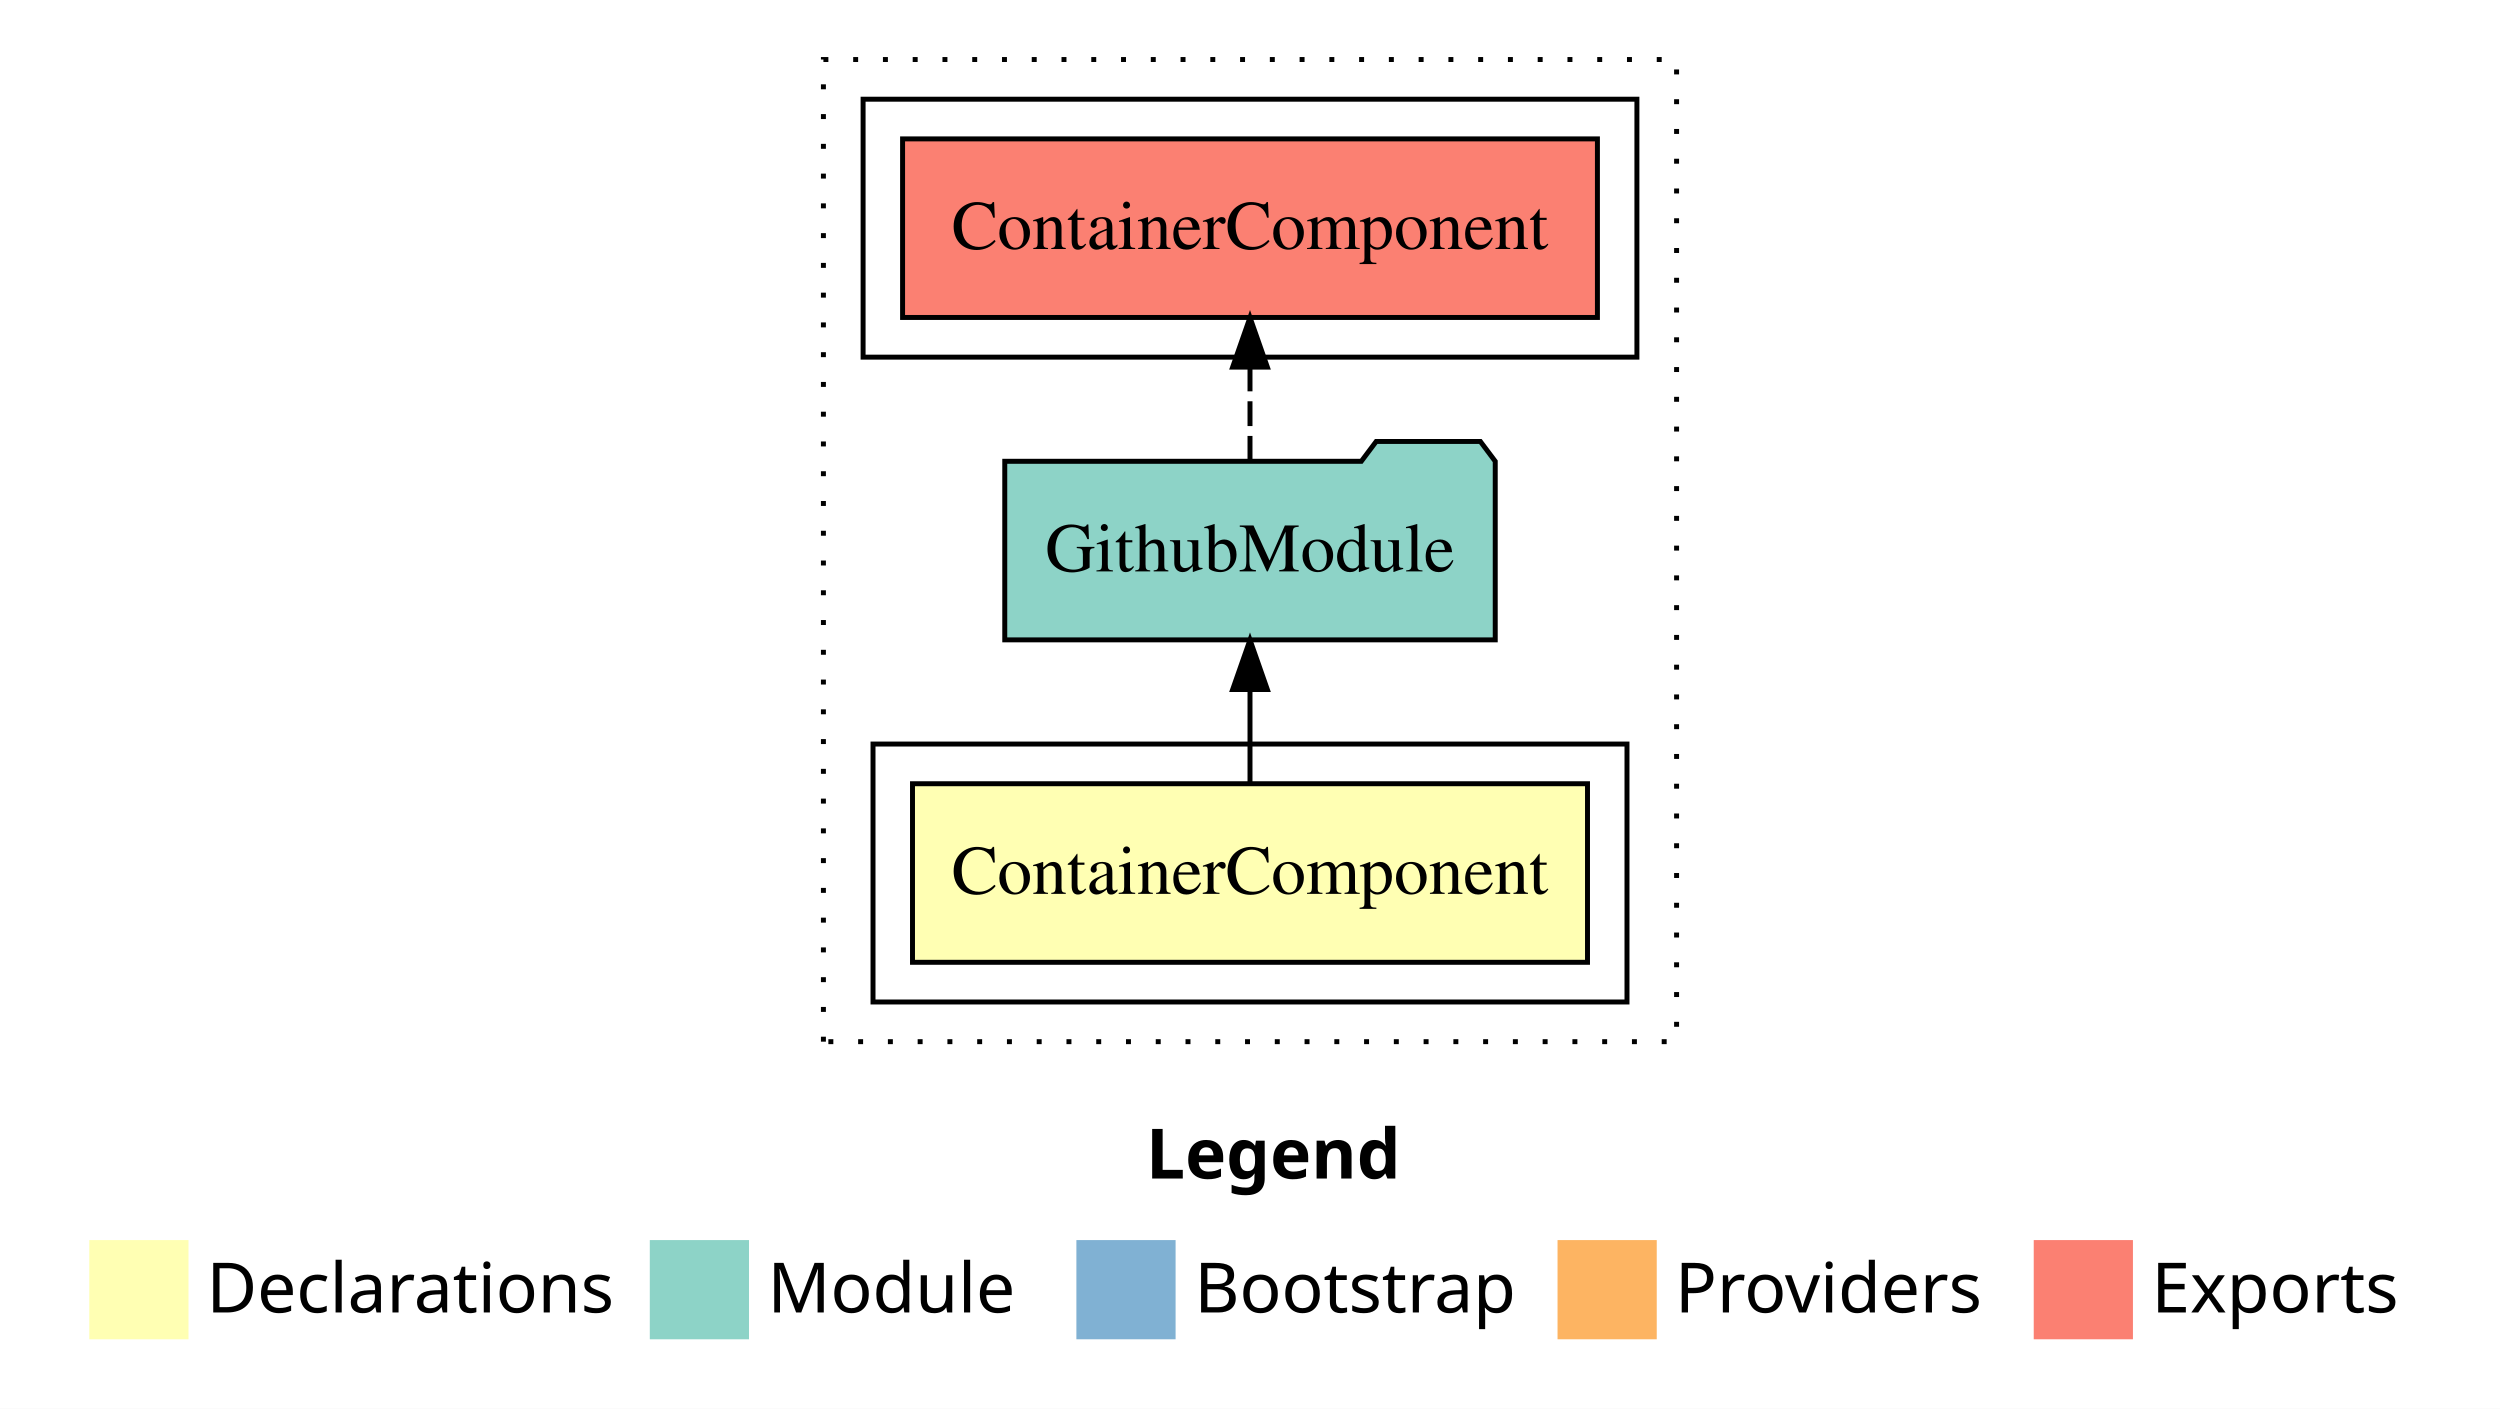
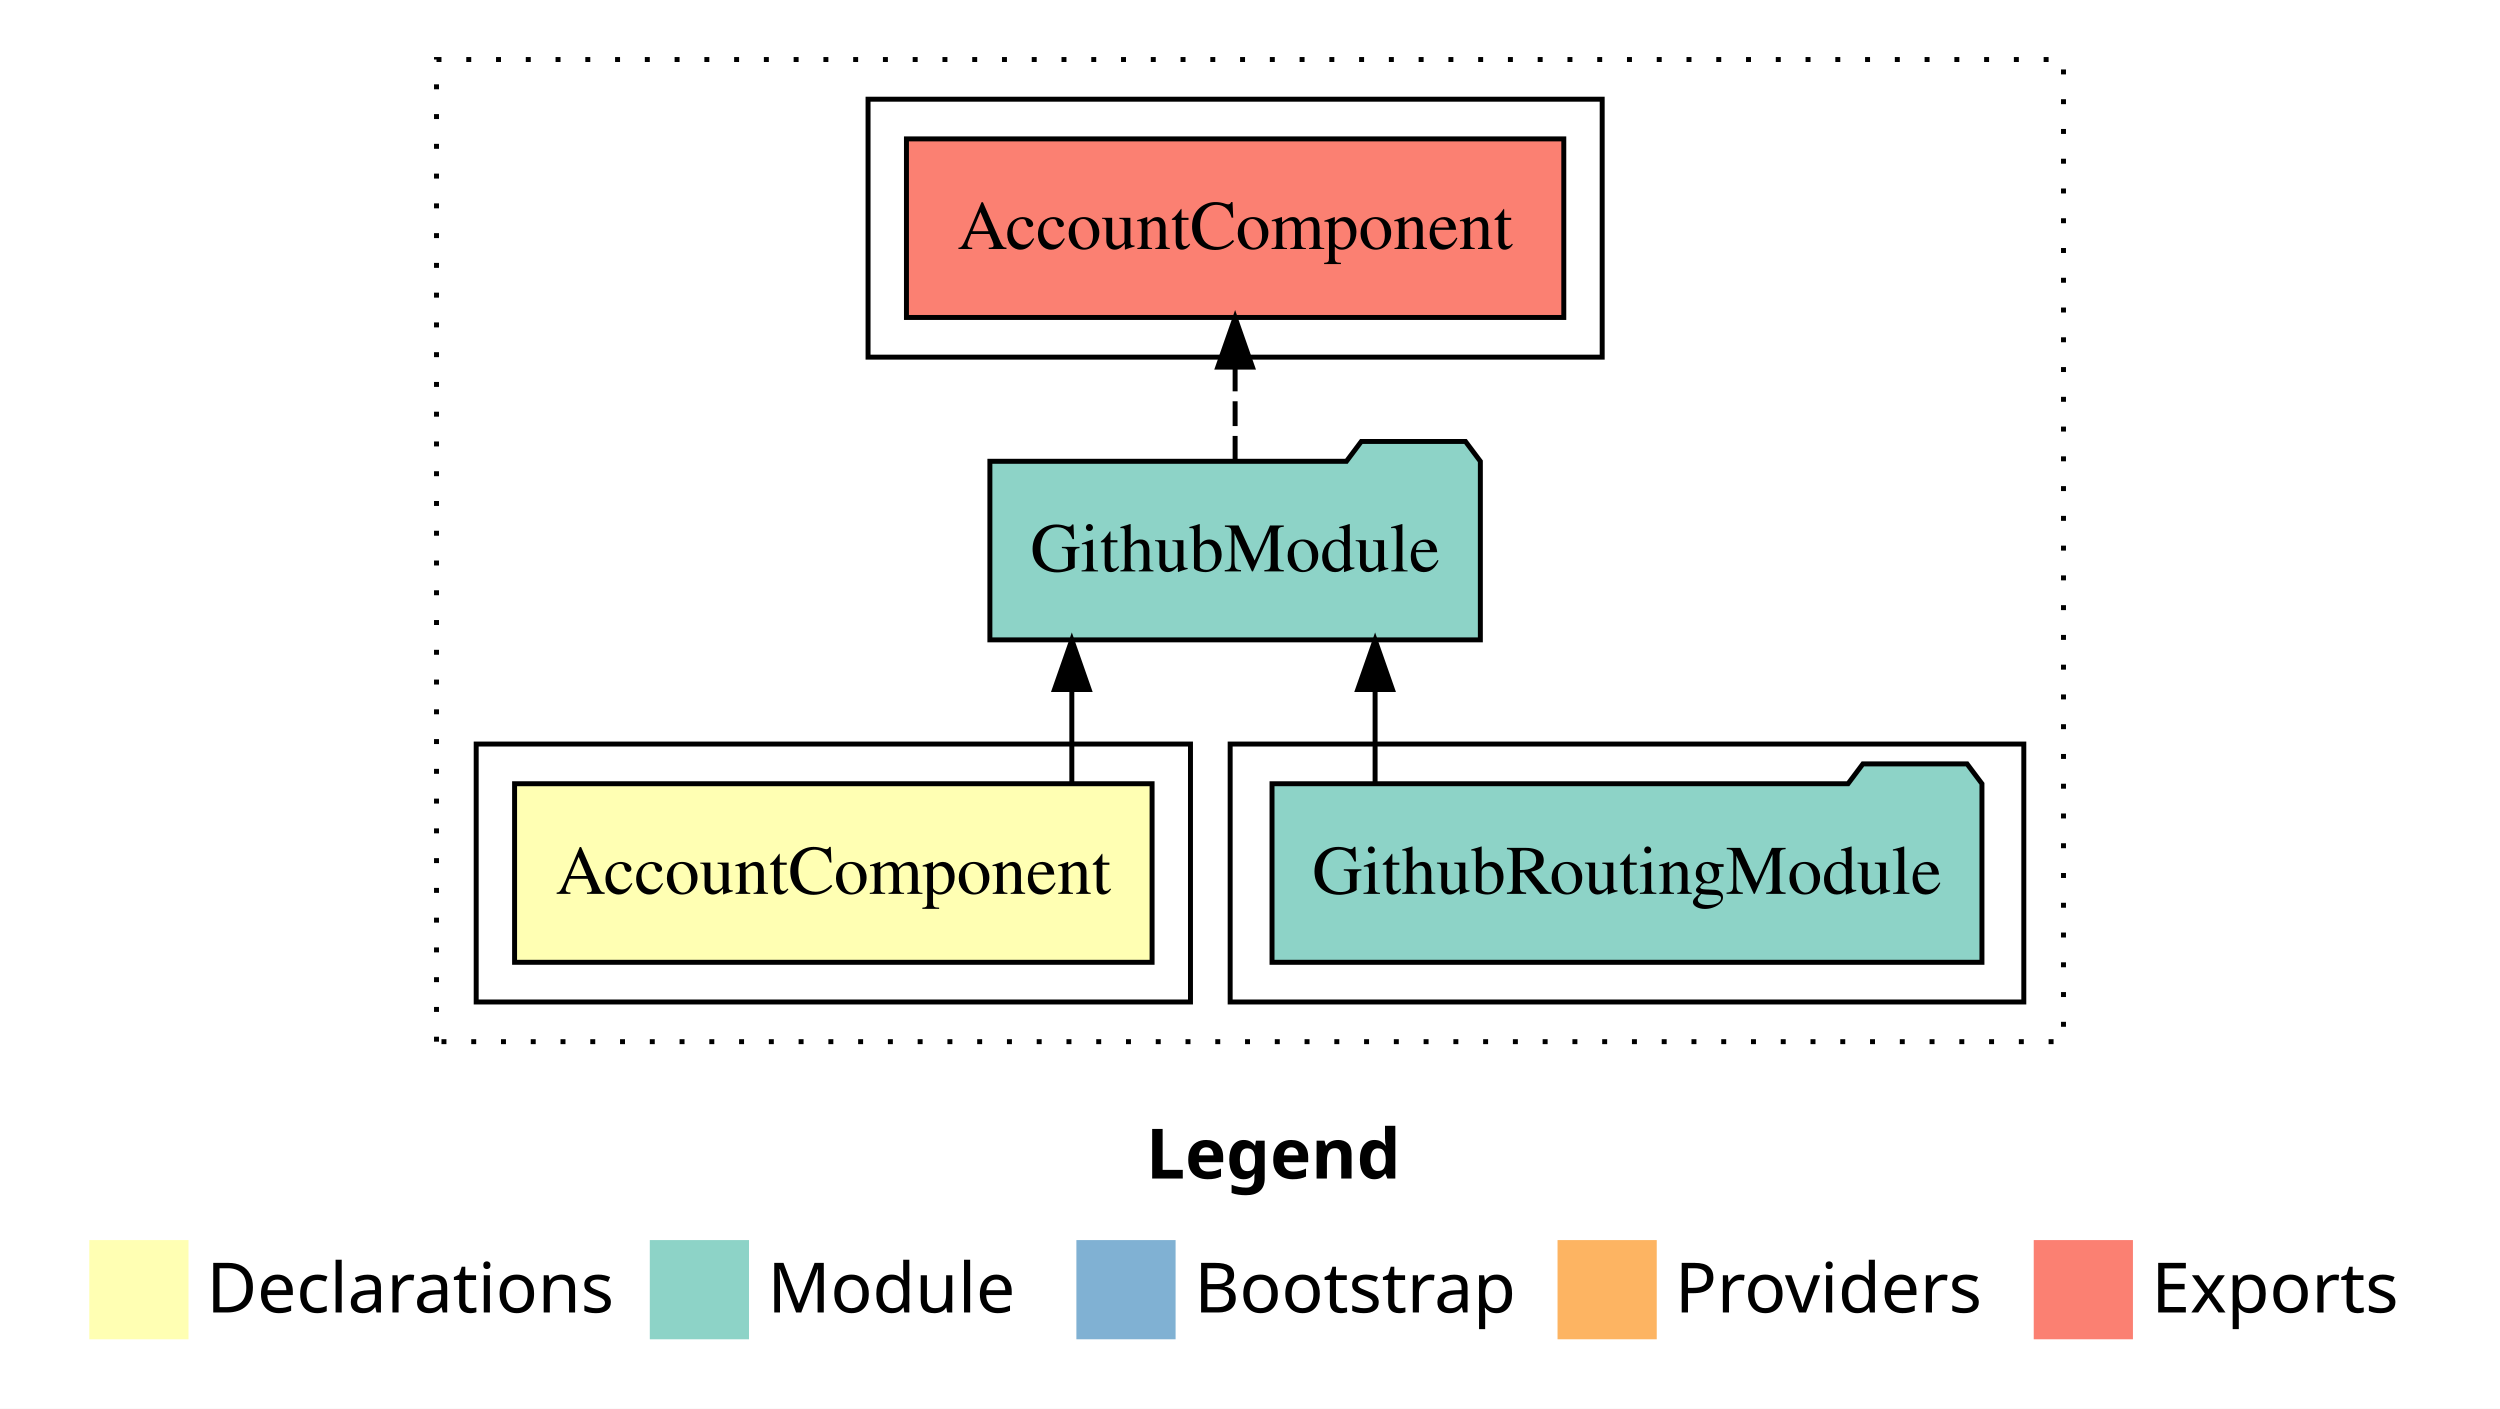
<svg xmlns="http://www.w3.org/2000/svg" width="504pt" height="284pt" viewBox="0.00 0.00 504.00 284.00">
  <g id="graph0" class="graph" transform="scale(1 1) rotate(0) translate(4 280)">
    <polygon fill="white" stroke="transparent" points="-4,4 -4,-280 500,-280 500,4 -4,4" />
    <text text-anchor="start" x="227.01" y="-42.4" font-family="sans-serif" font-weight="bold" font-size="14.00">Legend</text>
    <polygon fill="#ffffb3" stroke="transparent" points="14,-10 14,-30 34,-30 34,-10 14,-10" />
    <text text-anchor="start" x="37.63" y="-15.4" font-family="sans-serif" font-size="14.00">  Declarations</text>
    <polygon fill="#8dd3c7" stroke="transparent" points="127,-10 127,-30 147,-30 147,-10 127,-10" />
    <text text-anchor="start" x="150.73" y="-15.4" font-family="sans-serif" font-size="14.00">  Module</text>
    <polygon fill="#80b1d3" stroke="transparent" points="213,-10 213,-30 233,-30 233,-10 213,-10" />
    <text text-anchor="start" x="236.78" y="-15.4" font-family="sans-serif" font-size="14.00">  Bootstrap</text>
    <polygon fill="#fdb462" stroke="transparent" points="310,-10 310,-30 330,-30 330,-10 310,-10" />
    <text text-anchor="start" x="333.67" y="-15.4" font-family="sans-serif" font-size="14.00">  Providers</text>
    <polygon fill="#fb8072" stroke="transparent" points="406,-10 406,-30 426,-30 426,-10 406,-10" />
    <text text-anchor="start" x="429.73" y="-15.4" font-family="sans-serif" font-size="14.00">  Exports</text>
    <g id="clust1" class="cluster">
-       <polygon fill="none" stroke="black" stroke-dasharray="1,5" points="162,-70 162,-268 334,-268 334,-70 162,-70" />
+       <polygon fill="none" stroke="black" stroke-dasharray="1,5" points="84,-70 84,-268 412,-268 412,-70 84,-70" />
+     </g>
+     <g id="clust4" class="cluster">
+       <polygon fill="none" stroke="black" points="244,-78 244,-130 404,-130 404,-78 244,-78" />
    </g>
    <g id="clust2" class="cluster">
-       <polygon fill="none" stroke="black" points="172,-78 172,-130 324,-130 324,-78 172,-78" />
+       <polygon fill="none" stroke="black" points="92,-78 92,-130 236,-130 236,-78 92,-78" />
    </g>
    <g id="clust5" class="cluster">
-       <polygon fill="none" stroke="black" points="170,-208 170,-260 326,-260 326,-208 170,-208" />
+       <polygon fill="none" stroke="black" points="171,-208 171,-260 319,-260 319,-208 171,-208" />
    </g>
    <g id="node1" class="node">
-       <polygon fill="#ffffb3" stroke="black" points="316.04,-122 179.96,-122 179.96,-86 316.04,-86 316.04,-122" />
-       <text text-anchor="middle" x="248" y="-99.8" font-family="Times,serif" font-size="14.00">ContainerComponent</text>
+       <polygon fill="#ffffb3" stroke="black" points="228.26,-122 99.74,-122 99.74,-86 228.26,-86 228.26,-122" />
+       <text text-anchor="middle" x="164" y="-99.8" font-family="Times,serif" font-size="14.00">AccountComponent</text>
    </g>
    <g id="node2" class="node">
-       <polygon fill="#8dd3c7" stroke="black" points="297.44,-187 294.44,-191 273.44,-191 270.44,-187 198.56,-187 198.56,-151 297.44,-151 297.44,-187" />
-       <text text-anchor="middle" x="248" y="-164.8" font-family="Times,serif" font-size="14.00">GithubModule</text>
+       <polygon fill="#8dd3c7" stroke="black" points="294.44,-187 291.44,-191 270.44,-191 267.44,-187 195.56,-187 195.56,-151 294.44,-151 294.44,-187" />
+       <text text-anchor="middle" x="245" y="-164.8" font-family="Times,serif" font-size="14.00">GithubModule</text>
    </g>
    <g id="edge1" class="edge">
-       <path fill="none" stroke="black" d="M248,-122.11C248,-122.11 248,-140.99 248,-140.99" />
-       <polygon fill="black" stroke="black" points="244.5,-140.99 248,-150.99 251.5,-140.99 244.5,-140.99" />
+       <path fill="none" stroke="black" d="M212.08,-122.11C212.08,-122.11 212.08,-140.99 212.08,-140.99" />
+       <polygon fill="black" stroke="black" points="208.58,-140.99 212.08,-150.99 215.58,-140.99 208.58,-140.99" />
+     </g>
+     <g id="node4" class="node">
+       <polygon fill="#fb8072" stroke="black" points="311.26,-252 178.74,-252 178.74,-216 311.26,-216 311.26,-252" />
+       <text text-anchor="middle" x="245" y="-229.8" font-family="Times,serif" font-size="14.00">AccountComponent </text>
+     </g>
+     <g id="edge3" class="edge">
+       <path fill="none" stroke="black" stroke-dasharray="5,2" d="M245,-187.11C245,-187.11 245,-205.99 245,-205.99" />
+       <polygon fill="black" stroke="black" points="241.5,-205.99 245,-215.99 248.5,-205.99 241.5,-205.99" />
    </g>
    <g id="node3" class="node">
-       <polygon fill="#fb8072" stroke="black" points="318.04,-252 177.96,-252 177.96,-216 318.04,-216 318.04,-252" />
-       <text text-anchor="middle" x="248" y="-229.8" font-family="Times,serif" font-size="14.00">ContainerComponent </text>
+       <polygon fill="#8dd3c7" stroke="black" points="395.56,-122 392.56,-126 371.56,-126 368.56,-122 252.44,-122 252.44,-86 395.56,-86 395.56,-122" />
+       <text text-anchor="middle" x="324" y="-99.8" font-family="Times,serif" font-size="14.00">GithubRoutingModule</text>
    </g>
    <g id="edge2" class="edge">
-       <path fill="none" stroke="black" stroke-dasharray="5,2" d="M248,-187.11C248,-187.11 248,-205.99 248,-205.99" />
-       <polygon fill="black" stroke="black" points="244.5,-205.99 248,-215.99 251.5,-205.99 244.5,-205.99" />
+       <path fill="none" stroke="black" d="M273.22,-122.11C273.22,-122.11 273.22,-140.99 273.22,-140.99" />
+       <polygon fill="black" stroke="black" points="269.72,-140.99 273.22,-150.99 276.72,-140.99 269.72,-140.99" />
    </g>
  </g>
</svg>
